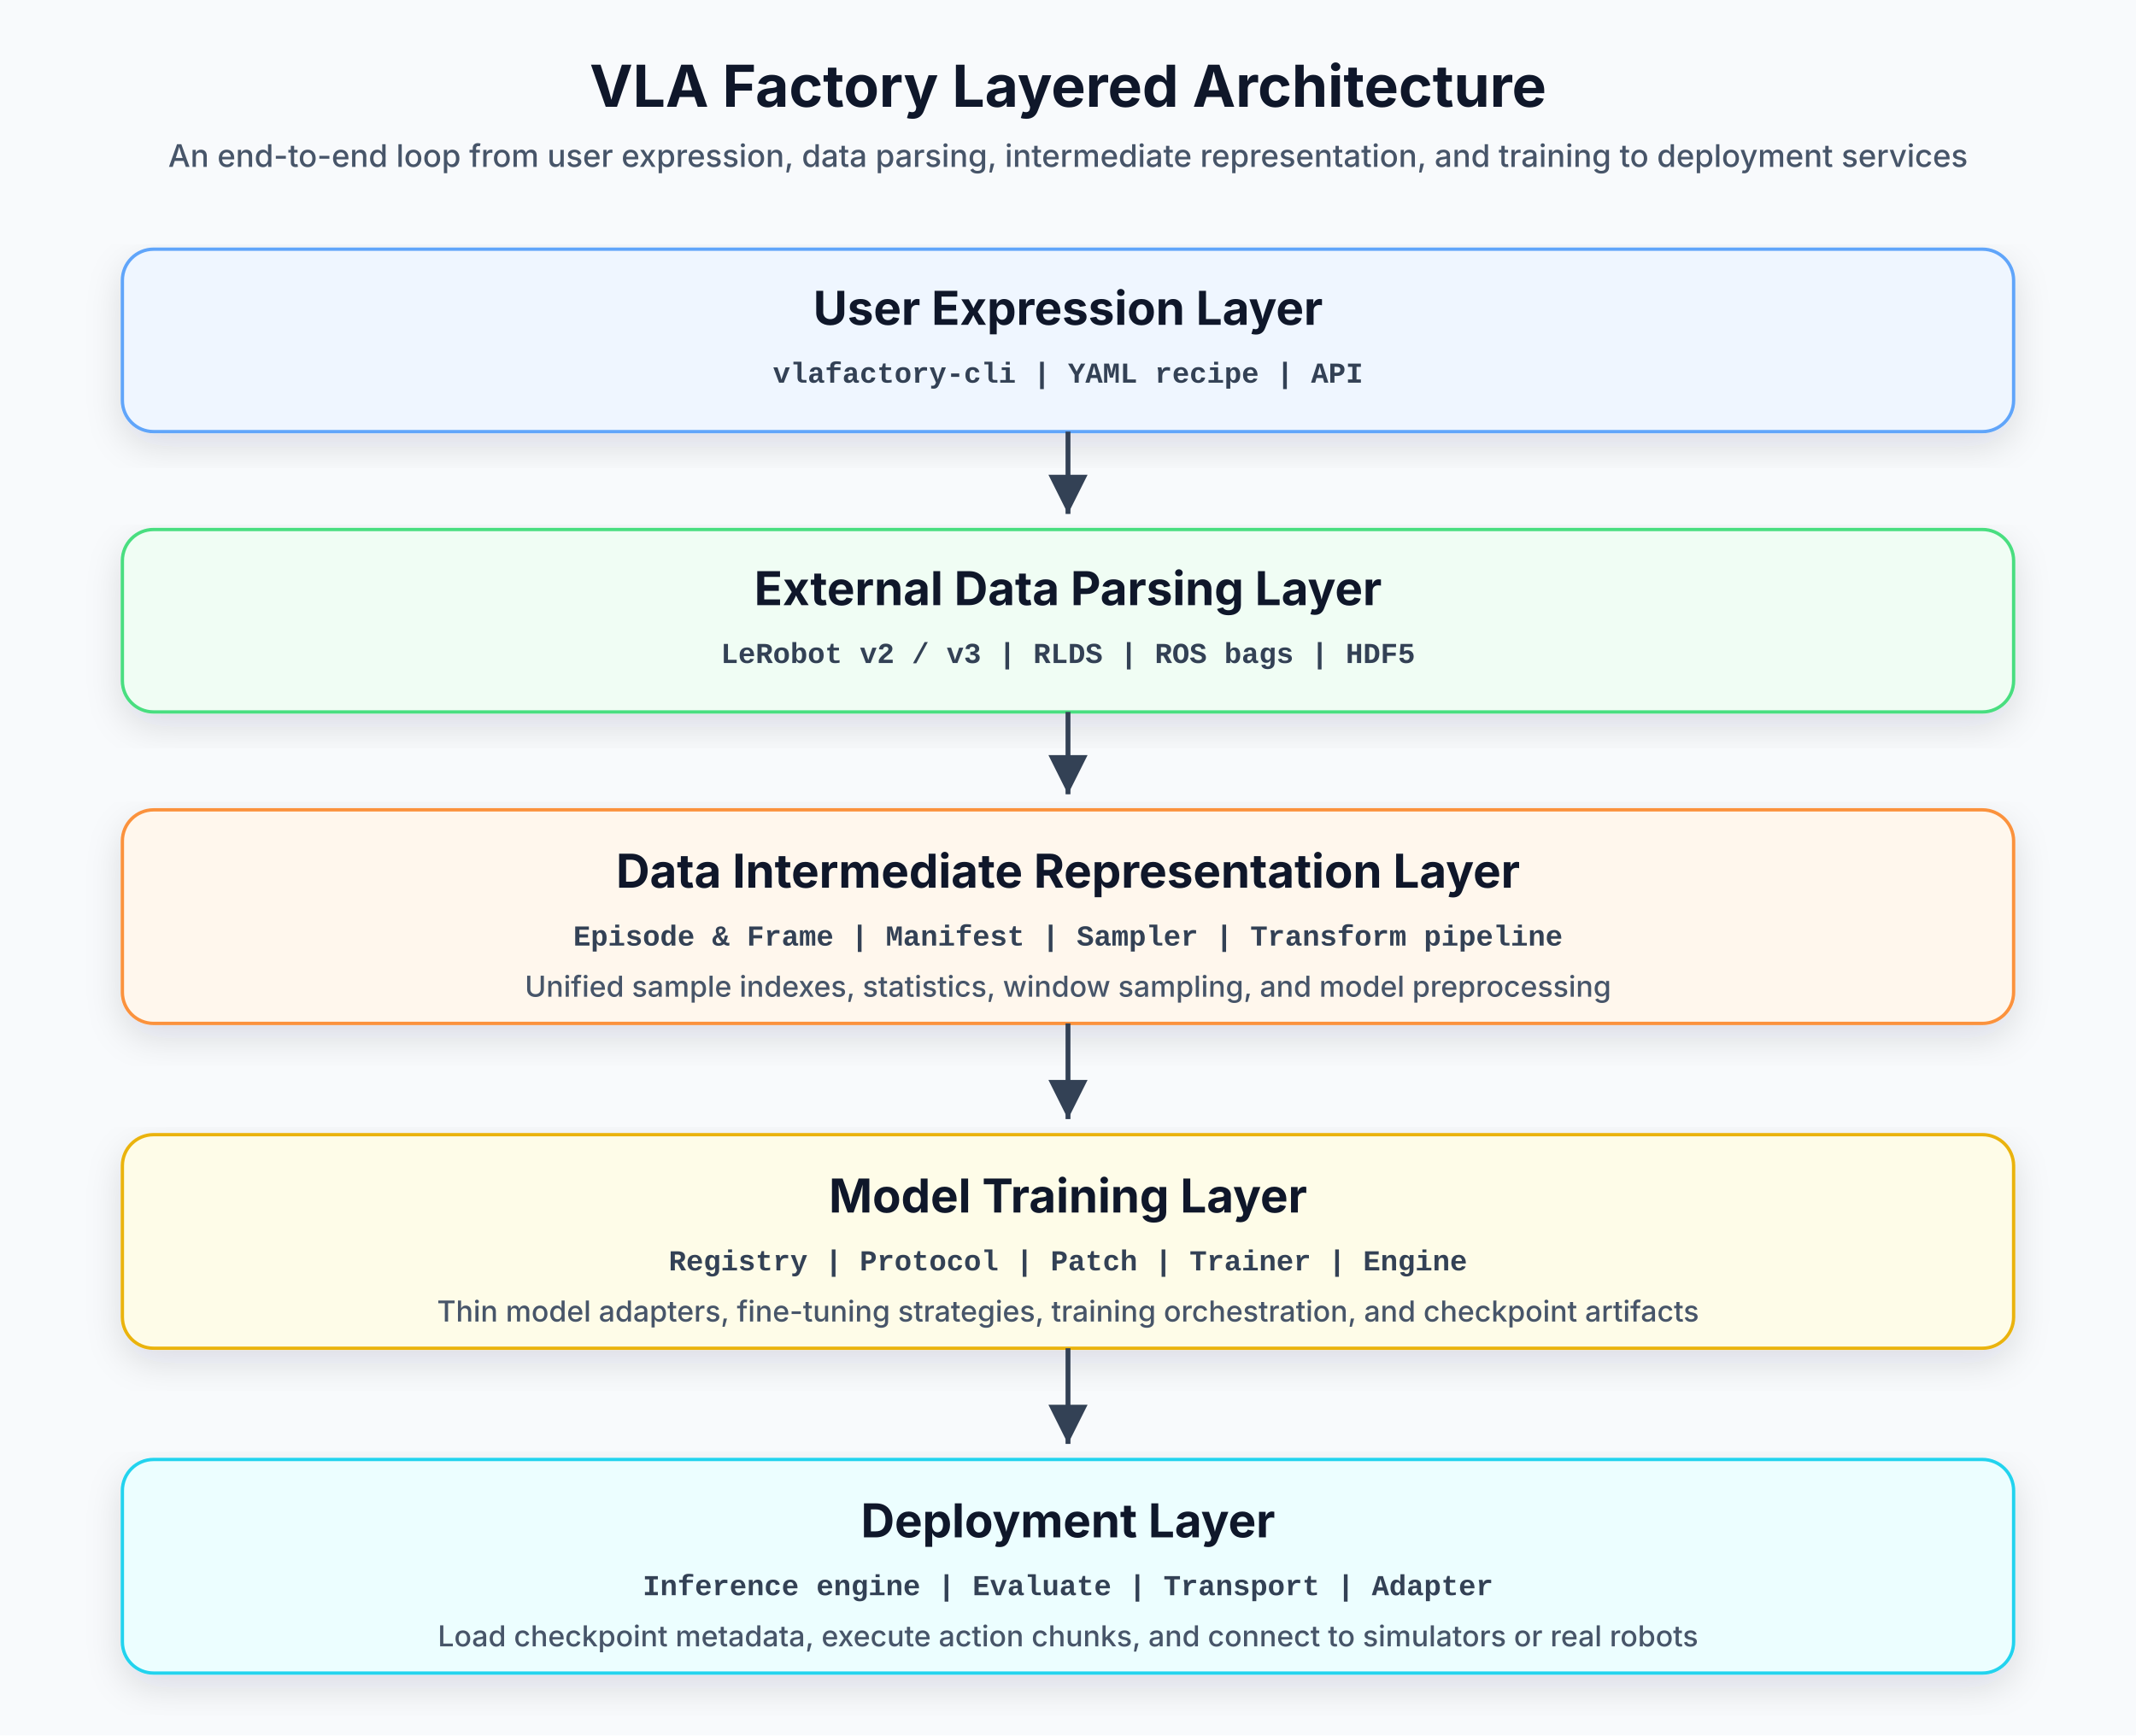
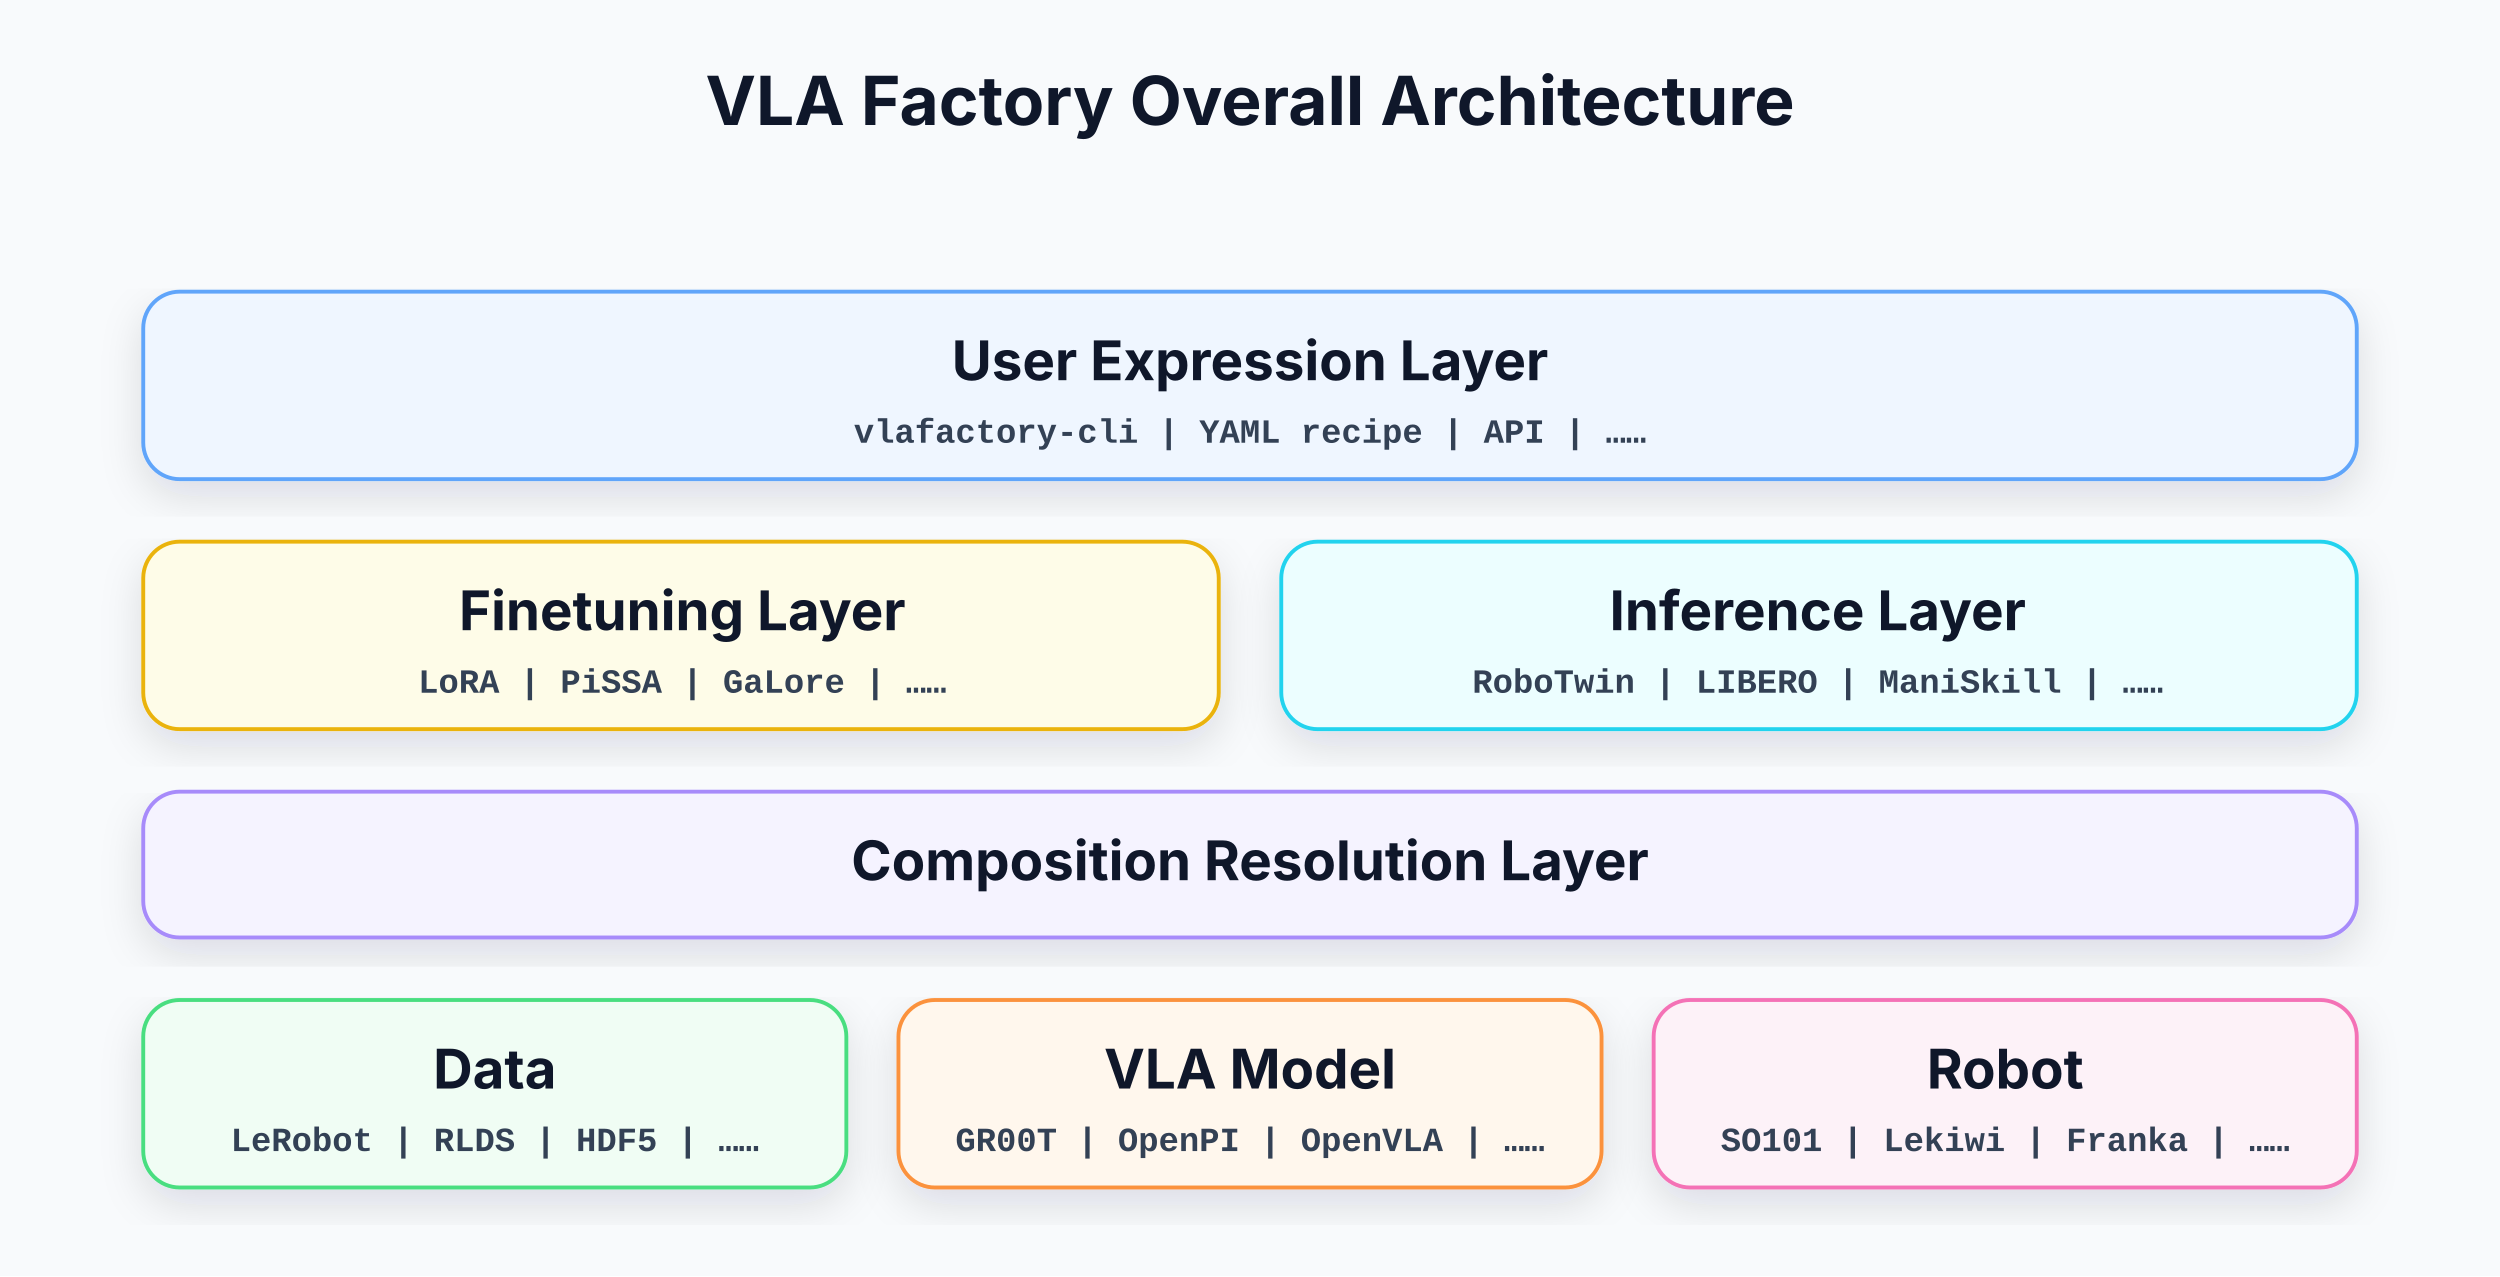
- <svg xmlns="http://www.w3.org/2000/svg" width="960" height="780" viewBox="0 0 960 780" role="img" aria-labelledby="title desc">
+ <svg xmlns="http://www.w3.org/2000/svg" width="960" height="490" viewBox="0 0 960 490" role="img" aria-labelledby="title desc">
  <defs>
-     <marker id="arrow" markerWidth="12" markerHeight="12" refX="10" refY="6" orient="auto" markerUnits="strokeWidth">
-       <path d="M2,2 L10,6 L2,10 Z" fill="#334155" />
-     </marker>
    <filter id="shadow" x="-8%" y="-10%" width="116%" height="130%">
      <feDropShadow dx="0" dy="6" stdDeviation="8" flood-color="#0f172a" flood-opacity="0.12" />
    </filter>
    <style>
      .bg { fill: #f8fafc; }
      .layer { stroke-width: 1.5; filter: url(#shadow); }
      .user { fill: #eff6ff; stroke: #60a5fa; }
-       .parse { fill: #f0fdf4; stroke: #4ade80; }
-       .ir { fill: #fff7ed; stroke: #fb923c; }
      .train { fill: #fefce8; stroke: #eab308; }
-       .deploy { fill: #ecfeff; stroke: #22d3ee; }
+       .infer { fill: #ecfeff; stroke: #22d3ee; }
+       .resolve { fill: #f5f3ff; stroke: #a78bfa; }
+       .data { fill: #f0fdf4; stroke: #4ade80; }
+       .model { fill: #fff7ed; stroke: #fb923c; }
+       .robot { fill: #fdf2f8; stroke: #f472b6; }
      .title { font: 700 26px system-ui, -apple-system, BlinkMacSystemFont, "Segoe UI", sans-serif; fill: #0f172a; }
-       .subtitle { font: 500 14px system-ui, -apple-system, BlinkMacSystemFont, "Segoe UI", sans-serif; fill: #475569; }
      .layer-title { font: 700 21px system-ui, -apple-system, BlinkMacSystemFont, "Segoe UI", sans-serif; fill: #0f172a; }
-       .small { font: 500 13px system-ui, -apple-system, BlinkMacSystemFont, "Segoe UI", sans-serif; fill: #475569; }
      .code { font: 600 13px ui-monospace, SFMono-Regular, Menlo, Consolas, "Liberation Mono", monospace; fill: #334155; }
-       .arrow { fill: none; stroke: #334155; stroke-width: 2.2; marker-end: url(#arrow); }
    </style>
  </defs>
-   <rect class="bg" width="960" height="780" />
-   <text x="480" y="48" text-anchor="middle" class="title">VLA Factory Layered Architecture</text>
-   <text x="480" y="75" text-anchor="middle" class="subtitle">An end-to-end loop from user expression, data parsing, intermediate representation, and training to deployment services</text>
-   <rect x="55" y="112" width="850" height="82" rx="14" class="layer user" />
+   <rect class="bg" width="960" height="490" />
+   <text x="480" y="48" text-anchor="middle" class="title">VLA Factory Overall Architecture</text>
+   <rect x="55" y="112" width="850" height="72" rx="14" class="layer user" />
  <text x="480" y="146" text-anchor="middle" class="layer-title">User Expression Layer</text>
-   <text x="480" y="172" text-anchor="middle" class="code">vlafactory-cli | YAML recipe | API</text>
-   <rect x="55" y="238" width="850" height="82" rx="14" class="layer parse" />
-   <text x="480" y="272" text-anchor="middle" class="layer-title">External Data Parsing Layer</text>
-   <text x="480" y="298" text-anchor="middle" class="code">LeRobot v2 / v3 | RLDS | ROS bags | HDF5</text>
-   <rect x="55" y="364" width="850" height="96" rx="14" class="layer ir" />
-   <text x="480" y="399" text-anchor="middle" class="layer-title">Data Intermediate Representation Layer</text>
-   <text x="480" y="425" text-anchor="middle" class="code">Episode &amp; Frame | Manifest | Sampler | Transform pipeline</text>
-   <text x="480" y="448" text-anchor="middle" class="small">Unified sample indexes, statistics, window sampling, and model preprocessing</text>
-   <rect x="55" y="510" width="850" height="96" rx="14" class="layer train" />
-   <text x="480" y="545" text-anchor="middle" class="layer-title">Model Training Layer</text>
-   <text x="480" y="571" text-anchor="middle" class="code">Registry | Protocol | Patch | Trainer | Engine</text>
-   <text x="480" y="594" text-anchor="middle" class="small">Thin model adapters, fine-tuning strategies, training orchestration, and checkpoint artifacts</text>
-   <rect x="55" y="656" width="850" height="96" rx="14" class="layer deploy" />
-   <text x="480" y="691" text-anchor="middle" class="layer-title">Deployment Layer</text>
-   <text x="480" y="717" text-anchor="middle" class="code">Inference engine | Evaluate | Transport | Adapter</text>
-   <text x="480" y="740" text-anchor="middle" class="small">Load checkpoint metadata, execute action chunks, and connect to simulators or real robots</text>
-   <path d="M480 194 L480 231" class="arrow" />
-   <path d="M480 320 L480 357" class="arrow" />
-   <path d="M480 460 L480 503" class="arrow" />
-   <path d="M480 606 L480 649" class="arrow" />
+   <text x="480" y="170" text-anchor="middle" class="code">vlafactory-cli | YAML recipe | API | ……</text>
+   <rect x="55" y="208" width="413" height="72" rx="14" class="layer train" />
+   <text x="262" y="242" text-anchor="middle" class="layer-title">Finetuning Layer</text>
+   <text x="262" y="266" text-anchor="middle" class="code">LoRA | PiSSA | GaLore | ……</text>
+   <rect x="492" y="208" width="413" height="72" rx="14" class="layer infer" />
+   <text x="698" y="242" text-anchor="middle" class="layer-title">Inference Layer</text>
+   <text x="698" y="266" text-anchor="middle" class="code">RoboTwin | LIBERO | ManiSkill | ……</text>
+   <rect x="55" y="304" width="850" height="56" rx="14" class="layer resolve" />
+   <text x="480" y="338" text-anchor="middle" class="layer-title">Composition Resolution Layer</text>
+   <rect x="55" y="384" width="270" height="72" rx="14" class="layer data" />
+   <text x="190" y="418" text-anchor="middle" class="layer-title">Data</text>
+   <text x="190" y="442" text-anchor="middle" class="code">LeRobot | RLDS | HDF5 | ……</text>
+   <rect x="345" y="384" width="270" height="72" rx="14" class="layer model" />
+   <text x="480" y="418" text-anchor="middle" class="layer-title">VLA Model</text>
+   <text x="480" y="442" text-anchor="middle" class="code">GR00T | OpenPI | OpenVLA | ……</text>
+   <rect x="635" y="384" width="270" height="72" rx="14" class="layer robot" />
+   <text x="770" y="418" text-anchor="middle" class="layer-title">Robot</text>
+   <text x="770" y="442" text-anchor="middle" class="code">SO101 | Lekiwi | Franka | ……</text>
</svg>
